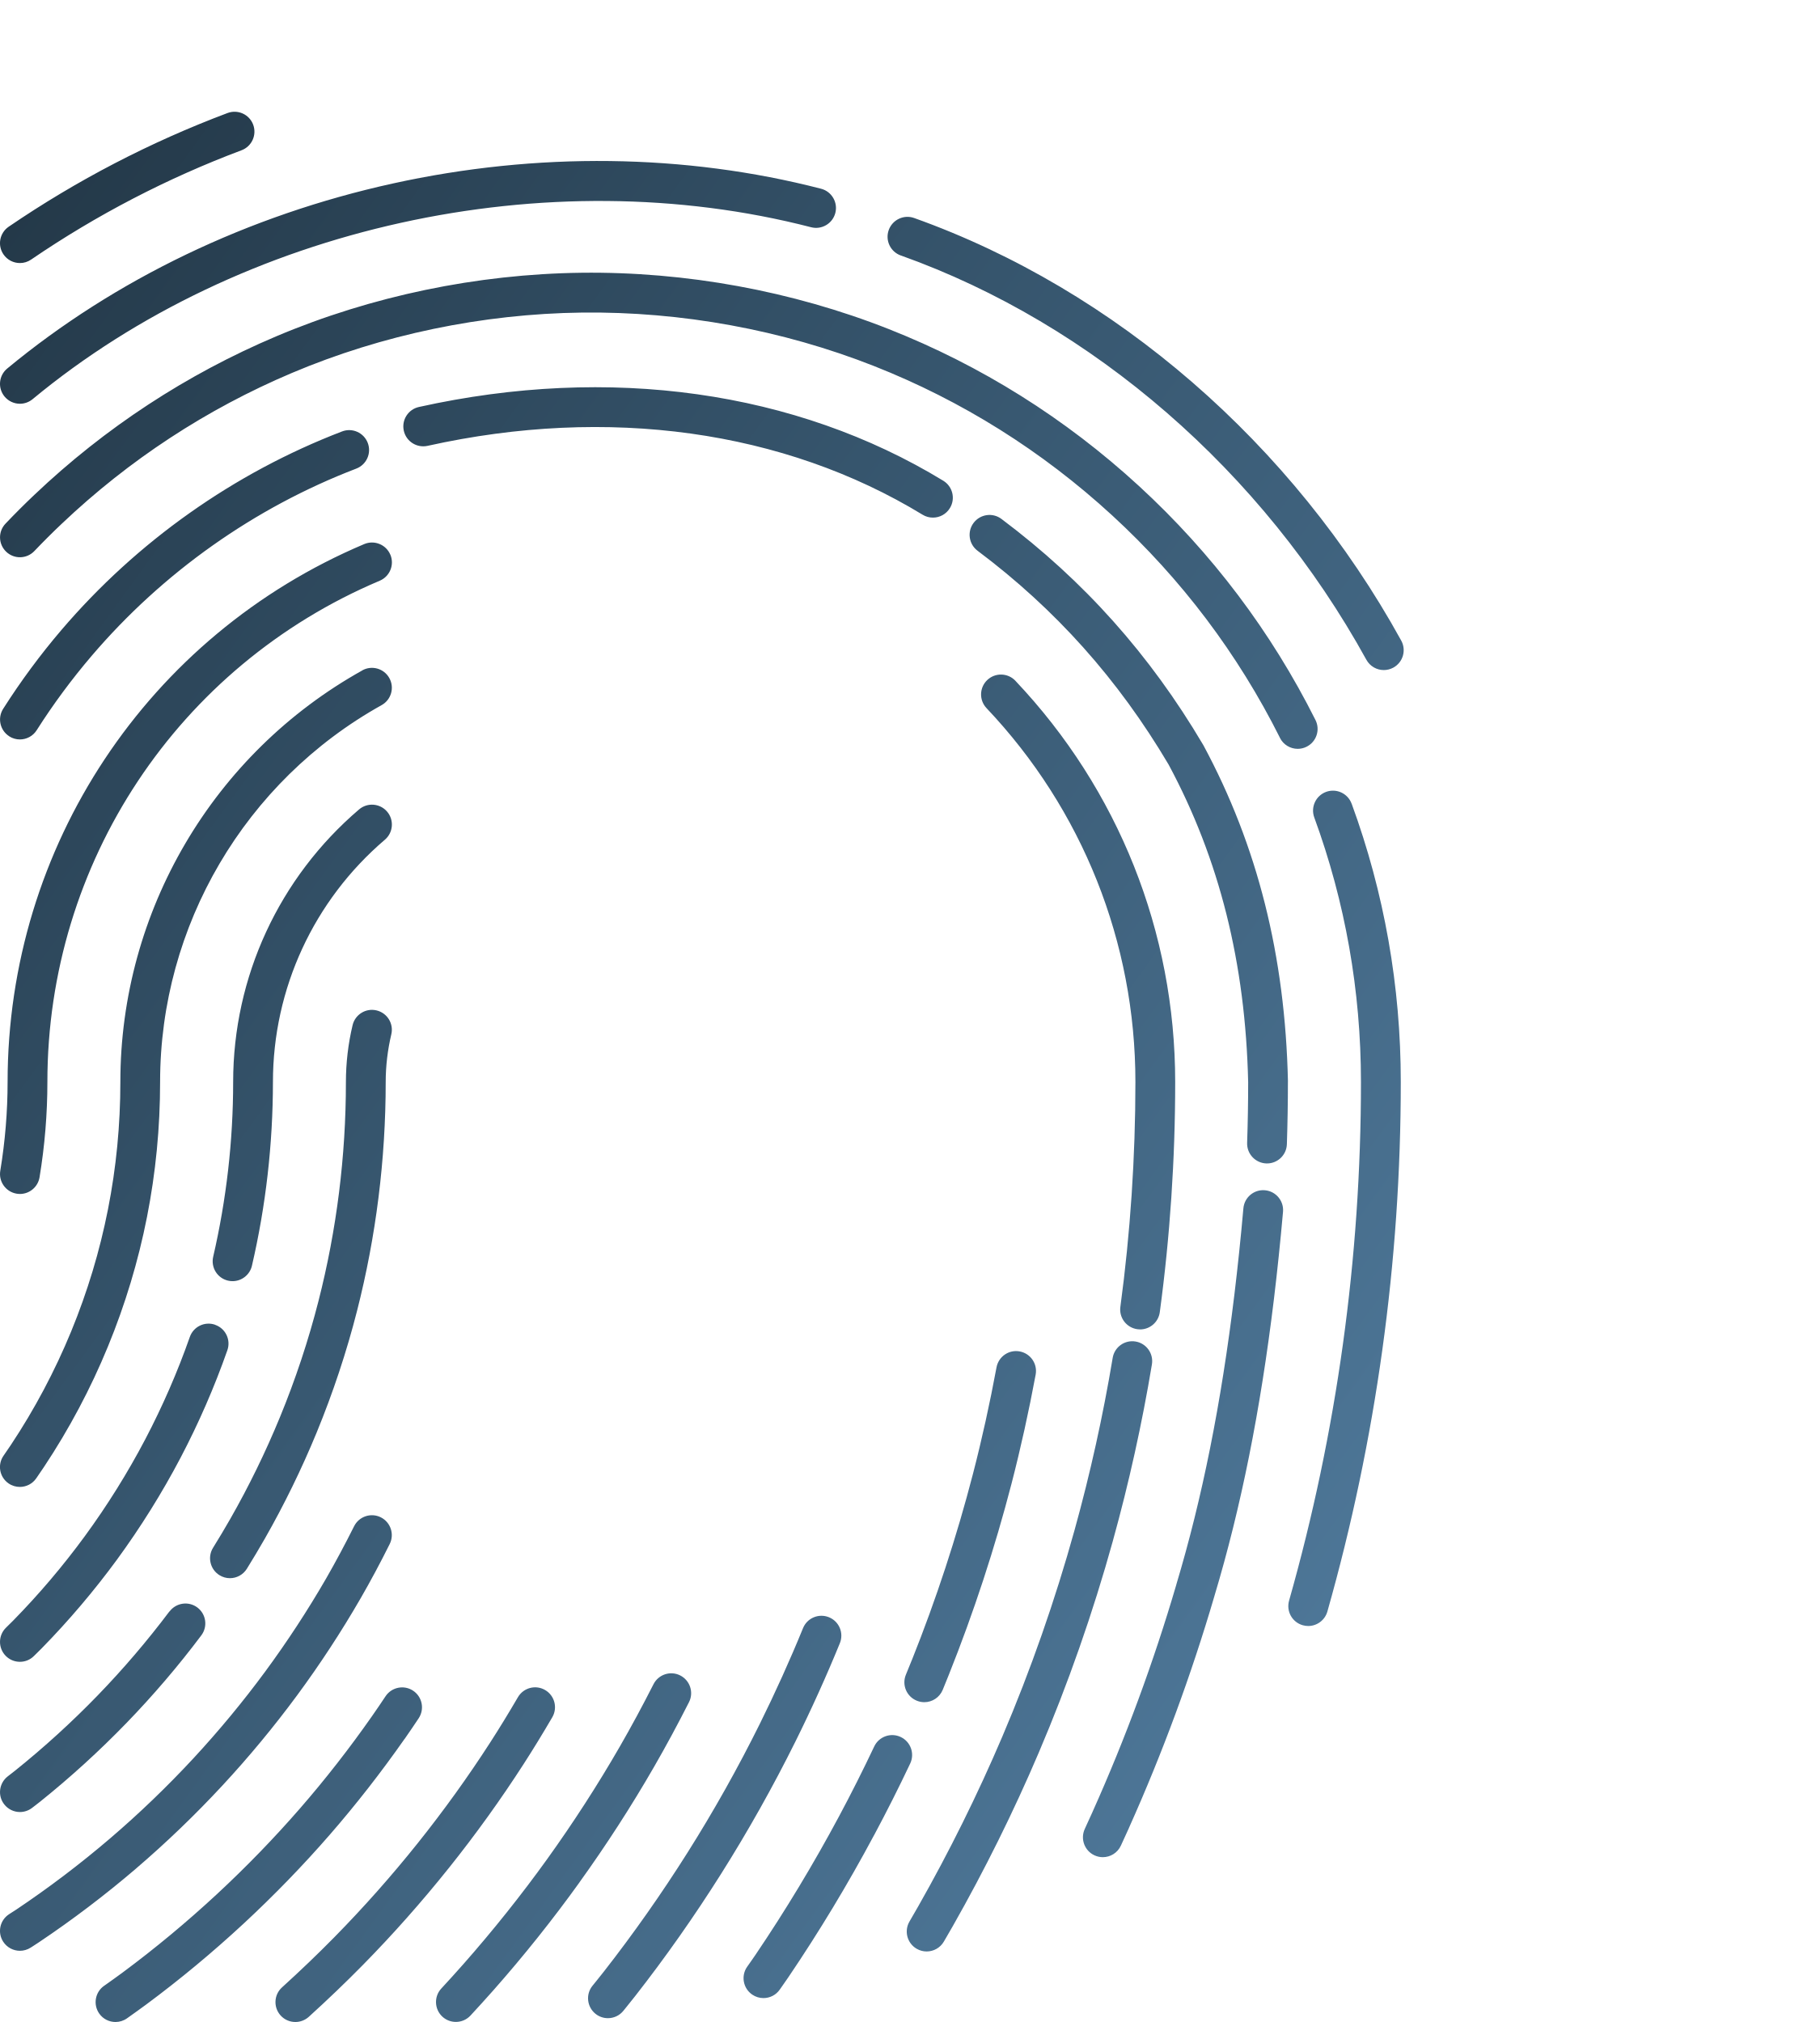
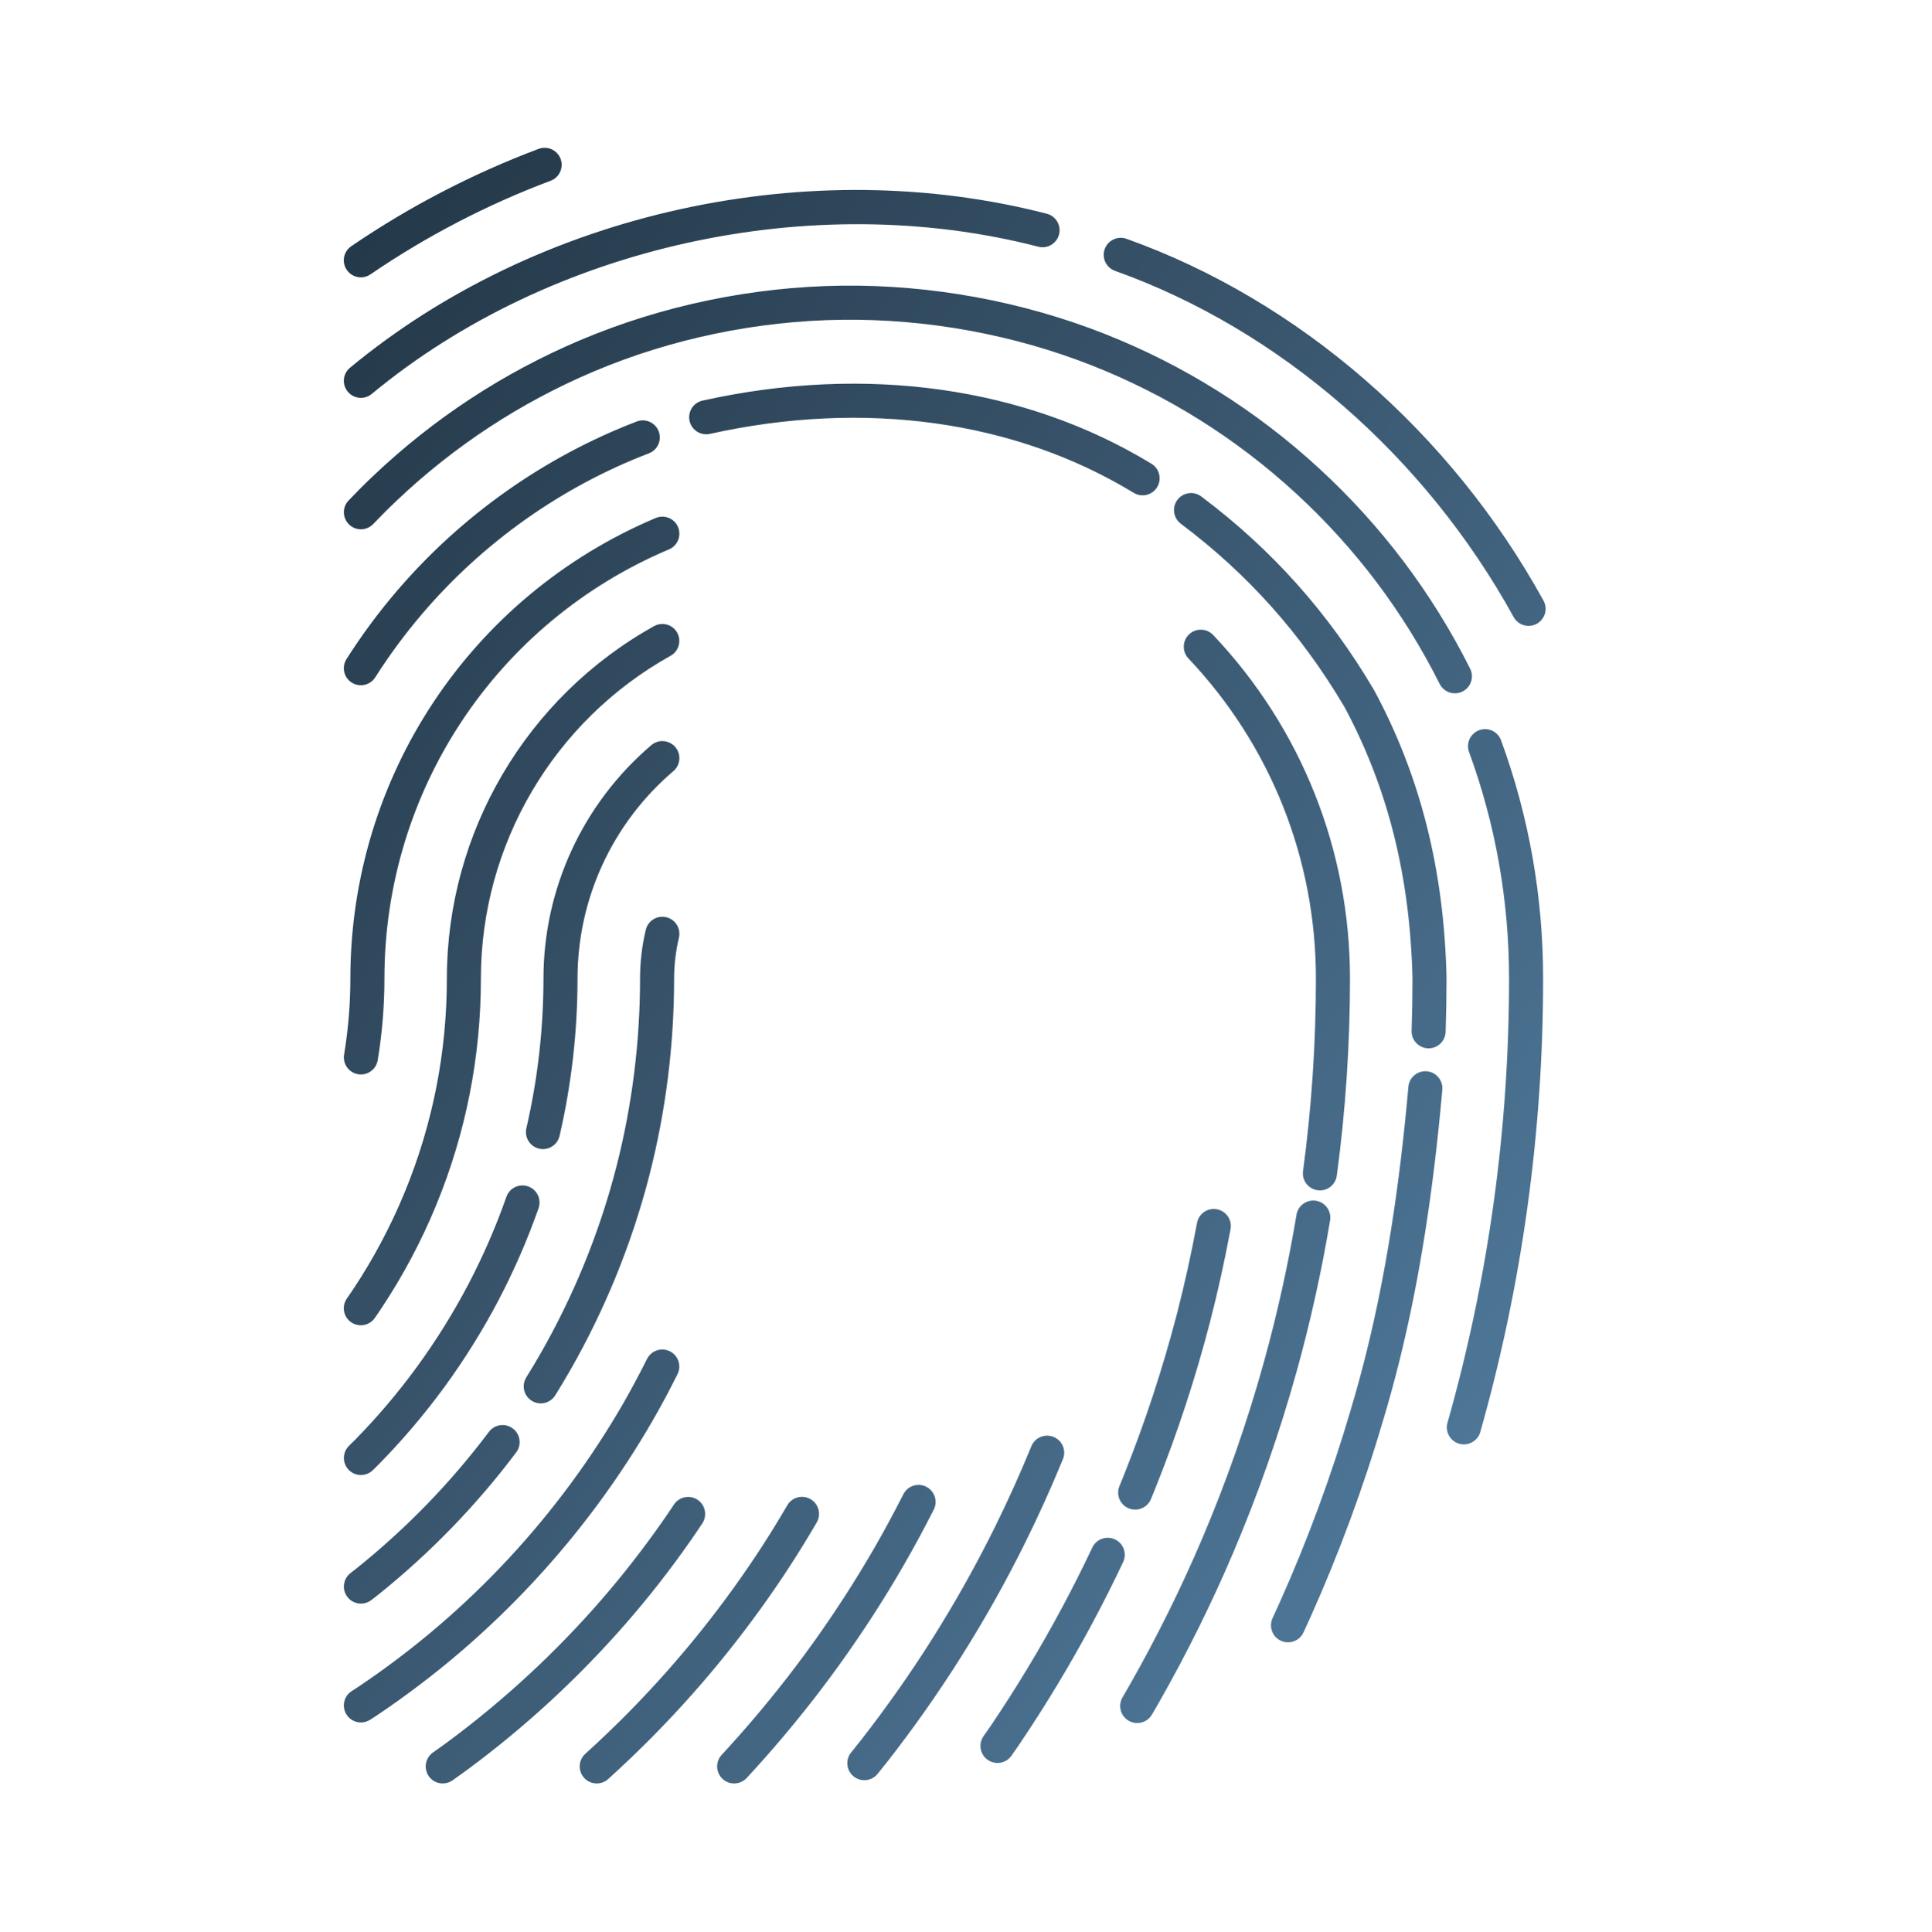
- <svg xmlns="http://www.w3.org/2000/svg" id="a" data-name="图层 2" viewBox="0 0 457.33 508.26">
-   <defs>
-     <style>
-       .d {
-         fill: url(#b);
-         stroke-width: 0px;
-       }
-     </style>
-     <linearGradient id="b" data-name="未命名的渐变 4" x1="-58.64" y1="140.21" x2="324.3" y2="418.43" gradientUnits="userSpaceOnUse">
-       <stop offset="0" stop-color="#243949" />
-       <stop offset=".44" stop-color="#36556d" />
-       <stop offset="1" stop-color="#4d7697" />
+ <svg xmlns="http://www.w3.org/2000/svg" version="1.1" x="0px" y="0px" viewBox="0 0 566.93 566.93" style="enable-background:new 0 0 566.93 566.93;" xml:space="preserve">
+   <style type="text/css">
+ 	.st0{display:none;}
+ 	.st1{display:inline;fill:url(#SVGID_1_);}
+ 	.st2{fill:url(#SVGID_00000134940793410916802340000012152727345990551189_);}
+ </style>
+   <g id="图层_1" class="st0">
+     <linearGradient id="SVGID_1_" gradientUnits="userSpaceOnUse" x1="243.895" y1="242.473" x2="317.245" y2="295.765">
+       <stop offset="0" style="stop-color:#243949" />
+       <stop offset="0.439" style="stop-color:#375269" />
+       <stop offset="1" style="stop-color:#4D7697" />
    </linearGradient>
-   </defs>
-   <path class="d" d="m322.47,304.61c-.67,7.56-1.44,14.93-2.28,21.9-3.39,28.01-8.28,52.44-14.96,74.67,0,0,0,0,0,.01-5.83,19.89-13.06,39.49-21.48,58.27,0,0,0,.01,0,.02-.59,1.32-1.2,2.63-1.8,3.94l-.23.5c-.84,1.83-2.65,2.91-4.54,2.91-.7,0-1.41-.15-2.09-.46-2.51-1.16-3.6-4.13-2.45-6.63l.23-.51c.59-1.28,1.19-2.57,1.76-3.86,0,0,0,0,0-.01,8.24-18.37,15.31-37.56,21.02-57.02,0,0,0,0,0-.01,0,0,0-.01,0-.02,6.51-21.68,11.29-45.56,14.61-73,.83-6.86,1.59-14.12,2.25-21.58.24-2.75,2.67-4.79,5.42-4.54,2.75.24,4.78,2.67,4.54,5.42Zm-42.74,82.62c4.02-14.5,7.32-29.4,9.79-44.27.45-2.72-1.39-5.3-4.11-5.75-2.73-.46-5.3,1.39-5.75,4.11-2.42,14.52-5.64,29.07-9.57,43.24-4.91,17.72-11.04,35.22-18.2,52.03,0,0,0,0,0,0-6.17,14.47-13.27,28.8-21.1,42.59,0,0,0,0,0,0-.73,1.28-1.47,2.55-2.21,3.83-1.39,2.39-.58,5.45,1.81,6.84.79.46,1.66.68,2.51.68,1.72,0,3.4-.89,4.33-2.49.76-1.3,1.51-2.6,2.26-3.91,0,0,0,0,0,0,8.02-14.12,15.29-28.79,21.6-43.61,0,0,0,0,0,0,7.34-17.21,13.61-35.13,18.64-53.27Zm-60.02,74.04c3.16-5.91,6.21-11.96,9.06-17.99,1.18-2.5.11-5.48-2.39-6.66-2.5-1.18-5.48-.11-6.66,2.39-2.78,5.88-5.75,11.79-8.83,17.54,0,0,0,0,0,0-6.43,12.01-13.5,23.73-21.02,34.84,0,0,0,0,0,0-.4.59-.81,1.18-1.22,1.76-.29.42-.59.83-.88,1.25-1.57,2.27-1,5.39,1.27,6.96.87.6,1.86.89,2.84.89,1.59,0,3.15-.75,4.12-2.16.28-.4.55-.79.83-1.19.44-.63.89-1.26,1.32-1.9,0,0,0,0,0,0,7.71-11.39,14.97-23.41,21.55-35.73,0,0,0,0,0,0Zm9.46-43.97s0,0,0,0c-.49,1.22-.98,2.45-1.49,3.67-1.05,2.55.17,5.48,2.73,6.52.62.26,1.26.38,1.9.38,1.97,0,3.83-1.17,4.63-3.1.51-1.25,1.02-2.5,1.52-3.75,0,0,0,0,0,0,6.27-15.69,11.58-31.89,15.79-48.14,2.3-8.9,4.33-18.1,6.05-27.35.5-2.72-1.29-5.32-4.01-5.83-2.72-.51-5.32,1.29-5.83,4.01-1.67,9.02-3.65,17.99-5.89,26.66-4.1,15.84-9.27,31.63-15.39,46.93Zm-29.21,20.38c3.98-8.03,7.73-16.32,11.13-24.64,1.04-2.56-.18-5.48-2.74-6.52-2.56-1.04-5.48.18-6.52,2.74-3.31,8.1-6.96,16.17-10.83,23.99-5.5,11.1-11.63,22.02-18.22,32.46,0,0,0,0,0,0-6.5,10.3-13.56,20.34-20.98,29.84,0,0,0,0,0,0,0,0,0,0,0,0-.63.81-1.28,1.61-1.92,2.41l-.98,1.21c-1.73,2.15-1.38,5.3.77,7.03.92.74,2.03,1.1,3.12,1.1,1.46,0,2.92-.64,3.9-1.87l.95-1.18c.68-.84,1.36-1.68,2.03-2.54,0,0,0,0,0,0,7.63-9.76,14.88-20.08,21.55-30.66,0,0,0,0,0,0,6.77-10.73,13.07-21.95,18.73-33.35Zm-54.33,35.49c6.76-9.4,13.07-19.17,18.76-29.05,2.99-5.18,5.94-10.65,8.78-16.25,1.25-2.46.26-5.47-2.2-6.72-2.46-1.25-5.47-.26-6.72,2.2-2.76,5.44-5.62,10.74-8.52,15.77-5.53,9.59-11.66,19.08-18.22,28.21,0,0,0,0,0,0-6.5,9.04-13.57,17.9-21,26.33,0,0,0,0,0,0-1.82,2.06-3.7,4.14-5.59,6.18-1.88,2.02-1.76,5.19.26,7.07.96.89,2.18,1.33,3.4,1.33,1.34,0,2.68-.54,3.67-1.6,1.95-2.1,3.89-4.25,5.77-6.37,0,0,0,0,0,0,7.66-8.67,14.93-17.79,21.63-27.11,0,0,0,0,0,0Zm-32.81-3.63c6.73-8.42,13.05-17.21,18.8-26.14,0,0,0,0,0,0,2.35-3.64,4.7-7.48,7.19-11.74,1.39-2.38.59-5.45-1.79-6.84-2.38-1.4-5.45-.59-6.84,1.79-2.42,4.14-4.7,7.86-6.97,11.38,0,0,0,0,0,0-5.57,8.64-11.7,17.16-18.22,25.32-6.54,8.19-13.59,16.14-20.95,23.63,0,0,0,0,0,0-4.11,4.18-8.54,8.43-13.16,12.62-2.05,1.85-2.2,5.02-.35,7.06.99,1.09,2.34,1.64,3.71,1.64,1.2,0,2.4-.43,3.36-1.29,4.76-4.32,9.33-8.7,13.58-13.02,0,0,0,0,0,0,7.6-7.73,14.87-15.94,21.62-24.39Zm-11.13-32.42c1.26-1.8,2.49-3.63,3.53-5.19,1.53-2.3.92-5.4-1.38-6.94-2.29-1.53-5.4-.91-6.93,1.38-1.12,1.68-2.25,3.36-3.41,5.01-5.65,8.08-11.75,15.9-18.12,23.22-6.49,7.46-13.52,14.72-20.91,21.57-7.53,6.98-15.48,13.59-23.65,19.65,0,0,0,0,0,0-1.49,1.11-3.01,2.18-4.53,3.26l-.15.1c-2.25,1.6-2.78,4.72-1.19,6.97.97,1.38,2.52,2.11,4.08,2.11,1,0,2.01-.3,2.89-.92l.14-.1c1.57-1.12,3.14-2.23,4.69-3.38,0,0,0,0,0,0,8.46-6.27,16.7-13.12,24.5-20.35,7.64-7.09,14.93-14.61,21.65-22.34,6.6-7.59,12.91-15.68,18.77-24.05Zm-67.48,32.55c7.57-6.48,14.86-13.49,21.67-20.83,0,0,0,0,0,0,6.69-7.21,13.02-14.86,18.83-22.74,0,0,0,0,0,0,5.77-7.83,11.12-16.01,15.91-24.31h0s0,0,0,0c2.5-4.33,4.97-8.94,7.33-13.68,1.23-2.47.23-5.47-2.24-6.71-2.47-1.23-5.47-.23-6.71,2.24-2.28,4.56-4.65,8.99-7.04,13.15,0,0,0,0,0,0-4.61,7.98-9.76,15.85-15.3,23.38,0,0,0,0,0,0-5.58,7.58-11.67,14.93-18.1,21.87,0,0,0,0,0,0-6.55,7.06-13.57,13.81-20.85,20.04-7.49,6.41-15.43,12.43-23.59,17.9,0,0,0,0,0,0-.33.22-.67.44-1.01.65-.29.18-.57.36-.85.55-2.31,1.51-2.96,4.61-1.44,6.92.96,1.46,2.56,2.26,4.19,2.26.94,0,1.89-.27,2.74-.82.25-.16.5-.33.76-.49.4-.25.79-.51,1.18-.77,0,0,0,0,0,0,8.49-5.68,16.74-11.95,24.53-18.61Zm8.38-64.62c-5.52,7.34-11.58,14.45-18.03,21.11,0,0,0,0,0,0-6.5,6.71-13.49,13.08-20.78,18.93,0,0,0,0,0,0-.34.27-.69.54-1.04.81-.28.21-.55.42-.82.64-2.17,1.7-2.56,4.85-.85,7.02.99,1.26,2.46,1.92,3.94,1.92,1.08,0,2.17-.35,3.08-1.06l.74-.57c.41-.31.81-.62,1.21-.94,0,0,0,0,0,0,7.62-6.11,14.93-12.77,21.72-19.78,0,0,0,0,0,0,6.74-6.96,13.08-14.38,18.84-22.06,1.66-2.21,1.21-5.34-.99-7-2.21-1.66-5.34-1.21-7,1Zm12.56-9.11c.82.51,1.73.76,2.64.76,1.67,0,3.3-.84,4.25-2.36,1.55-2.5,3.07-5.04,4.51-7.56,0,0,0,0,0,0,4.88-8.55,9.27-17.54,13.05-26.72,4.09-9.96,7.51-20.24,10.14-30.56,0,0,0,0,0,0,4.77-18.7,7.2-38.05,7.2-57.51h0c0-4.01.48-8.05,1.41-11.99.64-2.69-1.02-5.38-3.71-6.02-2.68-.64-5.38,1.02-6.02,3.71-1.12,4.7-1.68,9.52-1.68,14.3,0,0,0,0,0,0,0,18.62-2.32,37.14-6.89,55.03,0,0,0,0,0,0-2.52,9.87-5.78,19.71-9.7,29.23-3.61,8.78-7.81,17.38-12.48,25.56,0,0,0,0,0,0-1.38,2.41-2.83,4.85-4.32,7.24-1.46,2.34-.74,5.43,1.6,6.89Zm-1.07-62.94c-2.61-.92-5.46.46-6.37,3.06-3.08,8.78-6.85,17.43-11.19,25.71,0,0,0,0,0,0-4.44,8.45-9.55,16.65-15.2,24.37,0,0,0,0,0,0-5.46,7.46-11.51,14.59-17.99,21.2-.35.36-.71.71-1.07,1.06-.26.25-.52.51-.78.77-1.96,1.94-1.97,5.11-.03,7.07.98.99,2.26,1.48,3.55,1.48s2.55-.48,3.52-1.45l.71-.7c.42-.41.83-.81,1.24-1.23,0,0,0,0,0,0,0,0,0,0,0,0,6.81-6.95,13.17-14.45,18.92-22.29,0,0,0,0,0,0,5.94-8.12,11.32-16.74,15.99-25.62,0,0,0,0,0,0,4.57-8.71,8.53-17.8,11.77-27.04.91-2.61-.46-5.46-3.06-6.37ZM5.01,66.12c.97,0,1.95-.28,2.81-.87,16.46-11.24,34.26-20.48,52.89-27.48,2.58-.97,3.89-3.85,2.92-6.44-.97-2.58-3.85-3.89-6.44-2.92-19.38,7.28-37.89,16.9-55.01,28.58-2.28,1.56-2.87,4.67-1.31,6.95.97,1.42,2.54,2.18,4.13,2.18Zm221.39-1.91c48.3,17.24,90.95,54.28,117.02,101.63.91,1.65,2.62,2.59,4.38,2.59.81,0,1.64-.2,2.41-.62,2.42-1.33,3.3-4.37,1.97-6.79-27.23-49.46-71.85-88.17-122.42-106.22-2.6-.93-5.46.43-6.39,3.03-.93,2.6.43,5.46,3.03,6.39ZM1.15,99.68c.99,1.19,2.42,1.81,3.85,1.81,1.12,0,2.25-.38,3.19-1.15,52.41-43.42,129.22-60.39,195.67-43.22,2.67.69,5.4-.92,6.09-3.59s-.92-5.4-3.59-6.09c-34.2-8.83-71.42-9.29-107.62-1.32C62.42,54.11,28.9,70.2,1.81,92.64c-2.13,1.76-2.42,4.91-.66,7.04Zm320.54,85.79c.88,1.75,2.64,2.76,4.47,2.76.75,0,1.52-.17,2.24-.53,2.47-1.24,3.47-4.24,2.23-6.71-11.12-22.19-26.04-41.98-44.34-58.8-18.52-17.03-39.7-30.31-62.93-39.48-24.28-9.58-50.98-14.47-77.23-14.15-26.26.33-52.78,5.86-76.7,15.98-22.55,9.55-43.02,22.97-60.82,39.87-2.45,2.32-4.88,4.75-7.22,7.21-1.91,2-1.83,5.16.17,7.07,2,1.91,5.16,1.83,7.07-.17,2.23-2.34,4.54-4.65,6.87-6.85,16.94-16.08,36.4-28.83,57.84-37.91,22.73-9.63,47.95-14.88,72.92-15.19,24.98-.3,50.35,4.34,73.44,13.45,22.09,8.72,42.22,21.35,59.84,37.54,17.41,16,31.6,34.81,42.17,55.92Zm18.02,16.55c-.95-2.59-3.82-3.92-6.41-2.97-2.59.95-3.92,3.82-2.98,6.42,7.79,21.25,11.73,43.62,11.74,66.51,0,44.24-6.08,88.11-18.07,130.38-.75,2.66.79,5.42,3.45,6.17.46.13.92.19,1.37.19,2.18,0,4.18-1.44,4.81-3.64,12.24-43.16,18.45-87.94,18.45-133.11,0,0,0,0,0,0s0,0,0,0c0-24.06-4.16-47.59-12.35-69.95Zm-16,69.84c-.7-31.63-7.65-59.28-21.25-84.53l-.1-.17c-13.37-22.63-29.94-41.18-50.66-56.72-2.21-1.66-5.34-1.21-7,1-1.66,2.21-1.21,5.34,1,7,19.61,14.71,35.32,32.29,48,53.72,12.79,23.79,19.33,49.92,20.01,79.88,0,5.05-.09,10.18-.26,15.24-.09,2.76,2.07,5.07,4.83,5.17.06,0,.11,0,.17,0,2.68,0,4.9-2.13,4.99-4.83.17-5.2.26-10.46.26-15.65,0-.02,0-.04,0-.05,0-.02,0-.04,0-.06Zm-86.63-151.02c-37.08-22.6-83.88-29.18-131.79-18.54-2.7.6-4.4,3.27-3.8,5.97.6,2.7,3.27,4.39,5.97,3.8,45.37-10.08,89.55-3.93,124.42,17.31.81.5,1.71.73,2.6.73,1.69,0,3.33-.85,4.27-2.4,1.44-2.36.69-5.43-1.67-6.87ZM2.32,185.09c.83.53,1.76.78,2.68.78,1.65,0,3.27-.82,4.22-2.32,4.15-6.53,8.81-12.83,13.84-18.72,17.89-20.95,40.88-37.22,66.49-47.04,2.58-.99,3.87-3.88,2.88-6.46s-3.88-3.87-6.46-2.88c-27.16,10.42-51.54,27.67-70.51,49.88-5.34,6.25-10.27,12.93-14.67,19.85-1.48,2.33-.79,5.42,1.54,6.9Zm95.78-45.67c-1.07-2.54-4.01-3.73-6.55-2.66C37.09,159.78,1.91,212.86,1.91,271.97c0,7.42-.62,14.93-1.84,22.33-.45,2.72,1.39,5.3,4.12,5.75.28.04.55.07.82.07,2.4,0,4.52-1.74,4.93-4.19,1.31-7.93,1.97-15.99,1.97-23.96,0-55.09,32.79-104.55,83.54-126,2.54-1.08,3.73-4.01,2.66-6.55Zm157.11,31.7c-1.9-2-5.06-2.09-7.07-.19-2,1.9-2.09,5.06-.19,7.07,24.13,25.49,37.42,58.87,37.42,93.98,0,18.89-1.27,37.91-3.78,56.52-.37,2.74,1.55,5.25,4.29,5.62.23.03.45.05.67.05,2.46,0,4.61-1.82,4.95-4.33,2.57-19.05,3.87-38.51,3.87-57.85,0,0,0,0,0,0s0,0,0,0c0-37.68-14.26-73.5-40.16-100.86Zm-164.15-2.6c-37.51,20.92-60.81,60.56-60.81,103.45,0,21.66-4.16,42.76-12.37,62.72,0,0,0,0,0,0-4.1,9.96-9.19,19.55-15.14,28.51,0,0,0,0,0,0-.61.91-1.22,1.81-1.85,2.71-1.58,2.27-1.02,5.38,1.25,6.96.87.6,1.86.89,2.85.89,1.58,0,3.14-.75,4.11-2.15.66-.95,1.32-1.91,1.96-2.88,0,0,0,0,0,0,6.31-9.5,11.72-19.67,16.06-30.24,0,0,0,0,0,0,8.71-21.17,13.12-43.55,13.12-66.53,0-39.27,21.33-75.57,55.68-94.72,2.41-1.34,3.28-4.39,1.93-6.8-1.34-2.41-4.39-3.28-6.8-1.93Zm5.68,42.55c2.1-1.79,2.35-4.95.56-7.05-1.79-2.1-4.95-2.35-7.05-.56-20.11,17.16-31.65,42.13-31.65,68.51,0,0,0,0,0,0,0,14.81-1.7,29.59-5.02,43.94-.62,2.69,1.05,5.38,3.74,6,.38.09.76.13,1.13.13,2.27,0,4.33-1.56,4.87-3.87,3.5-15.08,5.27-30.62,5.28-46.19,0,0,0,0,0,0s0,0,0,0c0-23.45,10.26-45.65,28.14-60.91Z" />
+     <circle class="st1" cx="280.57" cy="269.12" r="45.33" />
+   </g>
+   <g id="图层_2">
+     <linearGradient id="SVGID_00000094584563535618324050000012133665724954861451_" gradientUnits="userSpaceOnUse" x1="42.291" y1="155.504" x2="425.23" y2="433.725">
+       <stop offset="0" style="stop-color:#243949" />
+       <stop offset="0.439" style="stop-color:#375269" />
+       <stop offset="1" style="stop-color:#4D7697" />
+     </linearGradient>
+     <path style="fill:url(#SVGID_00000094584563535618324050000012133665724954861451_);" d="M423.41,319.91   c-0.67,7.56-1.44,14.93-2.28,21.9c-3.39,28.01-8.28,52.44-14.96,74.67c0,0,0,0.01,0,0.01c-5.83,19.89-13.06,39.49-21.48,58.27   c0,0.01-0.01,0.01-0.01,0.02c-0.59,1.32-1.2,2.63-1.8,3.94l-0.23,0.5c-0.84,1.83-2.65,2.91-4.54,2.91c-0.7,0-1.41-0.15-2.09-0.46   c-2.51-1.16-3.6-4.13-2.45-6.63l0.23-0.51c0.59-1.28,1.19-2.57,1.76-3.86c0,0,0-0.01,0.01-0.01c8.24-18.37,15.31-37.56,21.02-57.02   c0,0,0-0.01,0-0.01c0-0.01,0-0.01,0-0.02c6.51-21.68,11.29-45.56,14.61-73c0.83-6.86,1.59-14.12,2.25-21.58   c0.24-2.75,2.67-4.79,5.42-4.54C421.62,314.73,423.65,317.16,423.41,319.91z M380.67,402.52c4.02-14.5,7.32-29.4,9.79-44.27   c0.45-2.72-1.39-5.3-4.11-5.75c-2.73-0.46-5.3,1.39-5.75,4.11c-2.42,14.52-5.64,29.07-9.57,43.24   c-4.91,17.72-11.04,35.22-18.2,52.03c0,0,0,0,0,0c-6.17,14.47-13.27,28.8-21.1,42.59c0,0,0,0,0,0c-0.73,1.28-1.47,2.55-2.21,3.83   c-1.39,2.39-0.58,5.45,1.81,6.84c0.79,0.46,1.66,0.68,2.51,0.68c1.72,0,3.4-0.89,4.33-2.49c0.76-1.3,1.51-2.6,2.26-3.91   c0,0,0,0,0-0.01c8.02-14.12,15.29-28.79,21.6-43.61c0,0,0,0,0-0.01C369.36,438.58,375.63,420.66,380.67,402.52z M320.65,476.56   c3.16-5.91,6.21-11.96,9.06-17.99c1.18-2.5,0.11-5.48-2.39-6.66c-2.5-1.18-5.48-0.11-6.66,2.39c-2.78,5.88-5.75,11.79-8.83,17.54   c0,0,0,0,0,0c-6.43,12.01-13.5,23.73-21.02,34.84c0,0,0,0,0,0c-0.4,0.59-0.81,1.18-1.22,1.76c-0.29,0.42-0.59,0.83-0.88,1.25   c-1.57,2.27-1,5.39,1.27,6.96c0.87,0.6,1.86,0.89,2.84,0.89c1.59,0,3.15-0.75,4.12-2.16c0.28-0.4,0.55-0.79,0.83-1.19   c0.44-0.63,0.89-1.26,1.32-1.9c0,0,0,0,0-0.01C306.8,500.9,314.05,488.88,320.65,476.56C320.64,476.57,320.64,476.56,320.65,476.56   z M330.11,432.6C330.11,432.6,330.11,432.6,330.11,432.6c-0.49,1.23-0.99,2.45-1.49,3.67c-1.05,2.55,0.17,5.48,2.73,6.52   c0.62,0.26,1.26,0.38,1.9,0.38c1.97,0,3.83-1.17,4.63-3.1c0.51-1.25,1.02-2.5,1.52-3.75c0,0,0-0.01,0-0.01   c6.27-15.69,11.58-31.89,15.79-48.14c2.3-8.9,4.33-18.1,6.05-27.35c0.5-2.72-1.29-5.32-4.01-5.83c-2.72-0.51-5.32,1.29-5.83,4.01   c-1.67,9.02-3.65,17.99-5.89,26.66C341.4,401.51,336.22,417.3,330.11,432.6z M300.9,452.98c3.98-8.03,7.73-16.32,11.13-24.64   c1.04-2.56-0.18-5.48-2.74-6.52c-2.56-1.04-5.48,0.18-6.52,2.74c-3.31,8.1-6.96,16.17-10.83,23.99   c-5.5,11.1-11.63,22.02-18.22,32.46c0,0,0,0,0,0c-6.5,10.3-13.56,20.34-20.98,29.84c0,0,0,0,0,0c0,0,0,0,0,0   c-0.63,0.81-1.28,1.61-1.92,2.41l-0.98,1.21c-1.73,2.15-1.38,5.3,0.77,7.03c0.92,0.74,2.03,1.1,3.12,1.1c1.46,0,2.92-0.64,3.9-1.87   l0.95-1.18c0.68-0.84,1.36-1.68,2.03-2.54c0,0,0,0,0,0c7.63-9.76,14.88-20.08,21.55-30.66c0,0,0,0,0-0.01   C288.95,475.6,295.25,464.38,300.9,452.98z M246.57,488.47c6.76-9.4,13.07-19.17,18.76-29.05c2.99-5.18,5.94-10.65,8.78-16.25   c1.25-2.46,0.26-5.47-2.2-6.72c-2.46-1.25-5.47-0.26-6.72,2.2c-2.76,5.44-5.62,10.74-8.52,15.77   c-5.53,9.59-11.66,19.08-18.22,28.21c0,0,0,0,0,0c-6.5,9.04-13.57,17.9-21,26.33c0,0,0,0,0,0.01c-1.82,2.06-3.7,4.14-5.59,6.18   c-1.88,2.02-1.76,5.19,0.26,7.07c0.96,0.89,2.18,1.33,3.4,1.33c1.34,0,2.68-0.54,3.67-1.6c1.95-2.1,3.89-4.25,5.77-6.37   c0,0,0,0,0,0C232.6,506.91,239.88,497.79,246.57,488.47C246.57,488.47,246.57,488.47,246.57,488.47z M213.76,484.83   c6.73-8.42,13.05-17.21,18.8-26.14c0,0,0,0,0-0.01c2.35-3.64,4.7-7.48,7.19-11.74c1.39-2.38,0.59-5.45-1.79-6.84   c-2.38-1.4-5.45-0.59-6.84,1.79c-2.42,4.14-4.7,7.86-6.97,11.38c0,0,0,0,0,0c-5.57,8.64-11.7,17.16-18.22,25.32   c-6.54,8.19-13.59,16.14-20.95,23.63c0,0,0,0,0,0.01c-4.11,4.18-8.54,8.43-13.16,12.62c-2.05,1.85-2.2,5.02-0.35,7.06   c0.99,1.09,2.34,1.64,3.71,1.64c1.2,0,2.4-0.43,3.36-1.29c4.76-4.32,9.33-8.7,13.58-13.02c0,0,0,0,0-0.01   C199.74,501.49,207.01,493.29,213.76,484.83z M202.63,452.41c1.26-1.8,2.49-3.63,3.53-5.19c1.53-2.3,0.92-5.4-1.38-6.94   c-2.29-1.53-5.4-0.91-6.93,1.38c-1.12,1.68-2.25,3.36-3.41,5.01c-5.65,8.08-11.75,15.9-18.12,23.22   c-6.49,7.46-13.52,14.72-20.91,21.57c-7.53,6.98-15.48,13.59-23.65,19.65c0,0,0,0,0,0c-1.49,1.11-3.01,2.18-4.53,3.26l-0.15,0.1   c-2.25,1.6-2.78,4.72-1.19,6.97c0.97,1.38,2.52,2.11,4.08,2.11c1,0,2.01-0.3,2.89-0.92l0.14-0.1c1.57-1.12,3.14-2.23,4.69-3.38   c0,0,0,0,0,0c8.46-6.27,16.7-13.12,24.5-20.35c7.64-7.09,14.93-14.61,21.65-22.34C190.46,468.87,196.78,460.78,202.63,452.41z    M135.15,484.96c7.57-6.48,14.86-13.49,21.67-20.83c0,0,0,0,0,0c6.69-7.21,13.02-14.86,18.83-22.74c0,0,0,0,0,0   c5.77-7.83,11.12-16.01,15.91-24.31c0,0,0,0,0,0c0,0,0,0,0,0c2.5-4.33,4.97-8.94,7.33-13.68c1.23-2.47,0.23-5.47-2.24-6.71   c-2.47-1.23-5.47-0.23-6.71,2.24c-2.28,4.56-4.65,8.99-7.04,13.15c0,0,0,0,0,0c-4.61,7.98-9.76,15.85-15.3,23.38c0,0,0,0,0,0   c-5.58,7.58-11.67,14.93-18.1,21.87c0,0,0,0,0,0c-6.55,7.06-13.57,13.81-20.85,20.04c-7.49,6.41-15.43,12.43-23.59,17.9   c0,0,0,0,0,0c-0.33,0.22-0.67,0.44-1.01,0.65c-0.29,0.18-0.57,0.36-0.85,0.55c-2.31,1.51-2.96,4.61-1.44,6.92   c0.96,1.46,2.56,2.26,4.19,2.26c0.94,0,1.89-0.27,2.74-0.82c0.25-0.16,0.5-0.33,0.76-0.49c0.4-0.25,0.79-0.51,1.18-0.77   c0,0,0.01,0,0.01,0C119.11,497.88,127.37,491.62,135.15,484.96z M143.53,420.33c-5.52,7.34-11.58,14.45-18.03,21.11c0,0,0,0,0,0   c-6.5,6.71-13.49,13.08-20.78,18.93c0,0,0,0,0,0c-0.34,0.27-0.69,0.54-1.04,0.81c-0.28,0.21-0.55,0.42-0.82,0.64   c-2.17,1.7-2.56,4.85-0.85,7.02c0.99,1.26,2.46,1.92,3.94,1.92c1.08,0,2.17-0.35,3.08-1.06l0.74-0.57   c0.41-0.31,0.81-0.62,1.21-0.94c0,0,0,0,0,0c7.62-6.11,14.93-12.77,21.72-19.78c0,0,0,0,0,0c6.74-6.96,13.08-14.38,18.84-22.06   c1.66-2.21,1.21-5.34-0.99-7C148.33,417.68,145.19,418.13,143.53,420.33z M156.1,411.22c0.82,0.51,1.73,0.76,2.64,0.76   c1.67,0,3.3-0.84,4.25-2.36c1.55-2.5,3.07-5.04,4.51-7.56c0,0,0,0,0,0c4.88-8.55,9.27-17.54,13.05-26.72   c4.09-9.96,7.51-20.24,10.14-30.56c0,0,0,0,0,0c4.77-18.7,7.2-38.05,7.2-57.51c0,0,0,0,0,0c0-4.01,0.48-8.05,1.41-11.99   c0.64-2.69-1.02-5.38-3.71-6.02c-2.68-0.64-5.38,1.02-6.02,3.71c-1.12,4.7-1.68,9.52-1.68,14.3c0,0,0,0,0,0   c0,18.62-2.32,37.14-6.89,55.03c0,0,0,0,0,0c-2.52,9.87-5.78,19.71-9.7,29.23c-3.61,8.78-7.81,17.38-12.48,25.56c0,0,0,0,0,0   c-1.38,2.41-2.83,4.85-4.32,7.24C153.04,406.68,153.75,409.76,156.1,411.22z M155.03,348.28c-2.61-0.92-5.46,0.46-6.37,3.06   c-3.08,8.78-6.85,17.43-11.19,25.71c0,0,0,0,0,0c-4.44,8.45-9.55,16.65-15.2,24.37c0,0,0,0,0,0.01   c-5.46,7.46-11.51,14.59-17.99,21.2c-0.35,0.36-0.71,0.71-1.07,1.06c-0.26,0.25-0.52,0.51-0.78,0.77   c-1.96,1.94-1.97,5.11-0.03,7.07c0.98,0.99,2.26,1.48,3.55,1.48c1.27,0,2.55-0.48,3.52-1.45l0.71-0.7   c0.42-0.41,0.83-0.81,1.24-1.23c0,0,0,0,0,0c0,0,0,0,0,0c6.81-6.95,13.17-14.45,18.92-22.29c0,0,0,0,0,0   c5.94-8.12,11.32-16.74,15.99-25.62c0,0,0,0,0-0.01c4.57-8.71,8.53-17.8,11.77-27.04C159.01,352.05,157.64,349.19,155.03,348.28z    M105.94,81.41c0.97,0,1.95-0.28,2.81-0.87c16.46-11.24,34.26-20.48,52.89-27.48c2.58-0.97,3.89-3.85,2.92-6.44   c-0.97-2.58-3.85-3.89-6.44-2.92c-19.38,7.28-37.89,16.9-55.01,28.58c-2.28,1.56-2.87,4.67-1.31,6.95   C102.77,80.65,104.34,81.41,105.94,81.41z M327.33,79.51c48.3,17.24,90.95,54.28,117.02,101.63c0.91,1.65,2.62,2.59,4.38,2.59   c0.81,0,1.64-0.2,2.41-0.62c2.42-1.33,3.3-4.37,1.97-6.79c-27.23-49.46-71.85-88.17-122.42-106.22c-2.6-0.93-5.46,0.43-6.39,3.03   C323.37,75.72,324.73,78.58,327.33,79.51z M102.09,114.98c0.99,1.19,2.42,1.81,3.85,1.81c1.12,0,2.25-0.38,3.19-1.15   c52.41-43.42,129.22-60.39,195.67-43.22c2.67,0.69,5.4-0.92,6.09-3.59s-0.92-5.4-3.59-6.09c-34.2-8.83-71.42-9.29-107.62-1.32   c-36.32,7.99-69.83,24.08-96.93,46.53C100.62,109.7,100.32,112.85,102.09,114.98z M422.63,200.77c0.88,1.75,2.64,2.76,4.47,2.76   c0.75,0,1.52-0.17,2.24-0.53c2.47-1.24,3.47-4.24,2.23-6.71c-11.12-22.19-26.04-41.98-44.34-58.8   c-18.52-17.03-39.7-30.31-62.93-39.48c-24.28-9.58-50.98-14.47-77.23-14.15c-26.26,0.33-52.78,5.86-76.7,15.98   c-22.55,9.55-43.02,22.97-60.82,39.87c-2.45,2.32-4.88,4.75-7.22,7.21c-1.91,2-1.83,5.16,0.17,7.07c2,1.91,5.16,1.83,7.07-0.17   c2.23-2.34,4.54-4.65,6.87-6.85c16.94-16.08,36.4-28.83,57.84-37.91c22.73-9.63,47.95-14.88,72.92-15.19   c24.98-0.3,50.35,4.34,73.44,13.45c22.09,8.72,42.22,21.35,59.84,37.54C397.87,160.85,412.05,179.67,422.63,200.77z M440.65,217.32   c-0.95-2.59-3.82-3.92-6.41-2.97c-2.59,0.95-3.92,3.82-2.98,6.42c7.79,21.25,11.73,43.62,11.74,66.51   c0,44.24-6.08,88.11-18.07,130.38c-0.75,2.66,0.79,5.42,3.45,6.17c0.46,0.13,0.92,0.19,1.37,0.19c2.18,0,4.18-1.44,4.81-3.64   C446.79,377.22,453,332.43,453,287.27c0,0,0,0,0,0s0,0,0,0C453,263.21,448.84,239.67,440.65,217.32z M424.65,287.16   c-0.7-31.63-7.65-59.28-21.25-84.53l-0.1-0.17c-13.37-22.63-29.94-41.18-50.66-56.72c-2.21-1.66-5.34-1.21-7,1   c-1.66,2.21-1.21,5.34,1,7c19.61,14.71,35.32,32.29,48,53.72c12.79,23.79,19.33,49.92,20.01,79.88c0,5.05-0.09,10.18-0.26,15.24   c-0.09,2.76,2.07,5.07,4.83,5.17c0.06,0,0.11,0,0.17,0c2.68,0,4.9-2.13,4.99-4.83c0.17-5.2,0.26-10.46,0.26-15.65   c0-0.02-0.01-0.04-0.01-0.05C424.65,287.19,424.65,287.18,424.65,287.16z M338.02,136.14c-37.08-22.6-83.88-29.18-131.79-18.54   c-2.7,0.6-4.4,3.27-3.8,5.97c0.6,2.7,3.27,4.39,5.97,3.8c45.37-10.08,89.55-3.93,124.42,17.31c0.81,0.5,1.71,0.73,2.6,0.73   c1.69,0,3.33-0.85,4.27-2.4C341.12,140.65,340.38,137.58,338.02,136.14z M103.25,200.38c0.83,0.53,1.76,0.78,2.68,0.78   c1.65,0,3.27-0.82,4.22-2.32c4.15-6.53,8.81-12.83,13.84-18.72c17.89-20.95,40.88-37.22,66.49-47.04c2.58-0.99,3.87-3.88,2.88-6.46   s-3.88-3.87-6.46-2.88c-27.16,10.42-51.54,27.67-70.51,49.88c-5.34,6.25-10.27,12.93-14.67,19.85   C100.23,195.81,100.92,198.9,103.25,200.38z M199.04,154.72c-1.07-2.54-4.01-3.73-6.55-2.66c-54.46,23.02-89.64,76.09-89.64,135.21   c0,7.42-0.62,14.93-1.84,22.33c-0.45,2.72,1.39,5.3,4.12,5.75c0.28,0.04,0.55,0.07,0.82,0.07c2.4,0,4.52-1.74,4.93-4.19   c1.31-7.93,1.97-15.99,1.97-23.96c0-55.09,32.79-104.55,83.54-126C198.92,160.19,200.11,157.26,199.04,154.72z M356.14,186.41   c-1.9-2-5.06-2.09-7.07-0.19c-2,1.9-2.09,5.06-0.19,7.07c24.13,25.49,37.42,58.87,37.42,93.98c0,18.89-1.27,37.91-3.78,56.52   c-0.37,2.74,1.55,5.25,4.29,5.62c0.23,0.03,0.45,0.05,0.67,0.05c2.46,0,4.61-1.82,4.95-4.33c2.57-19.05,3.87-38.51,3.87-57.85   c0,0,0,0,0,0s0,0,0,0C396.31,249.59,382.04,213.77,356.14,186.41z M191.99,183.81c-37.51,20.92-60.81,60.56-60.81,103.45   c0,21.66-4.16,42.76-12.37,62.72c0,0,0,0,0,0c-4.1,9.96-9.19,19.55-15.14,28.51c0,0,0,0,0,0c-0.61,0.91-1.22,1.81-1.85,2.71   c-1.58,2.27-1.02,5.38,1.25,6.96c0.87,0.6,1.86,0.89,2.85,0.89c1.58,0,3.14-0.75,4.11-2.15c0.66-0.95,1.32-1.91,1.96-2.88   c0,0,0,0,0-0.01c6.31-9.5,11.72-19.67,16.06-30.24c0,0,0,0,0-0.01c8.71-21.17,13.12-43.55,13.12-66.53   c0-39.27,21.33-75.57,55.68-94.72c2.41-1.34,3.28-4.39,1.93-6.8C197.45,183.33,194.41,182.47,191.99,183.81z M197.68,226.36   c2.1-1.79,2.35-4.95,0.56-7.05c-1.79-2.1-4.95-2.35-7.05-0.56c-20.11,17.16-31.65,42.13-31.65,68.51c0,0,0,0,0,0   c-0.01,14.81-1.7,29.59-5.02,43.94c-0.62,2.69,1.05,5.38,3.74,6c0.38,0.09,0.76,0.13,1.13,0.13c2.27,0,4.33-1.56,4.87-3.87   c3.5-15.08,5.27-30.62,5.28-46.19c0,0,0,0,0,0s0,0,0,0C169.53,263.81,179.79,241.62,197.68,226.36z" />
+   </g>
+   <g id="图层_3">
+ </g>
</svg>
